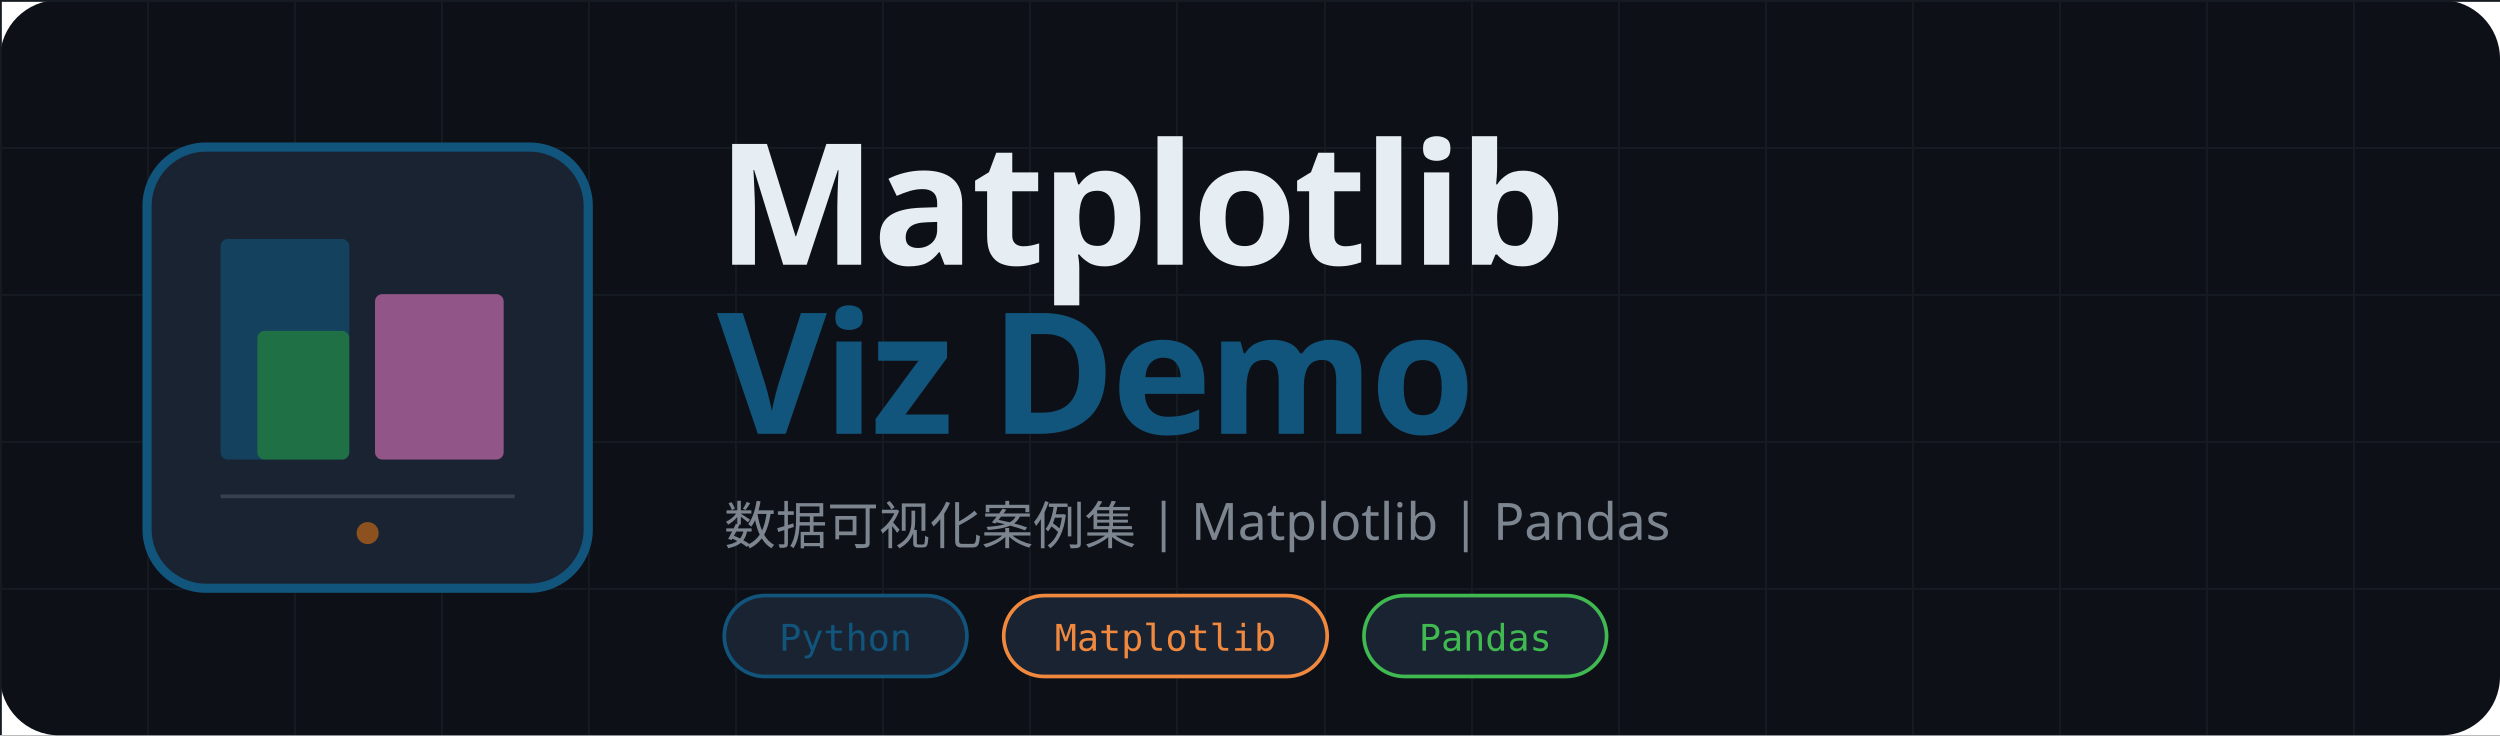
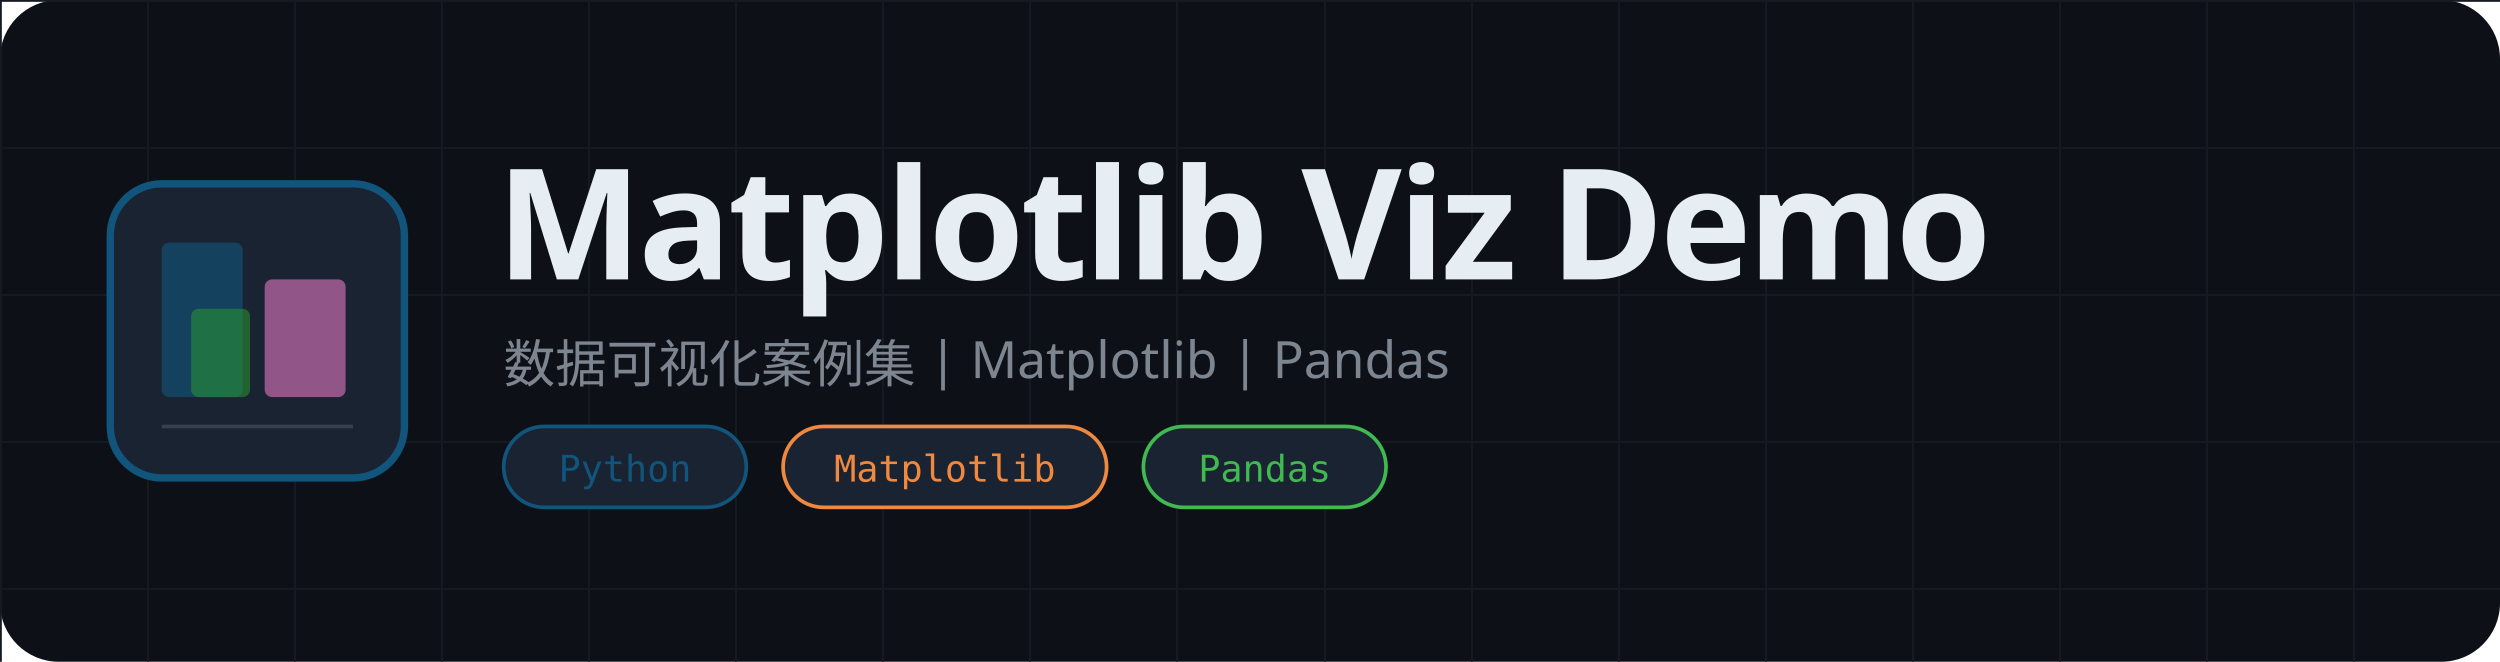
- <svg xmlns="http://www.w3.org/2000/svg" viewBox="0 0 680 200" fill="none">
-   <rect width="680" height="200" rx="16" fill="#0d1117" />
+ <svg xmlns="http://www.w3.org/2000/svg" viewBox="0 0 680 180" fill="none">
+   <rect width="680" height="180" rx="16" fill="#0d1117" />
  <defs>
    <pattern id="g" width="40" height="40" patternUnits="userSpaceOnUse">
      <path d="M40 0L0 0 0 40" fill="none" stroke="#161b22" stroke-width="1" />
    </pattern>
  </defs>
-   <rect width="680" height="200" fill="url(#g)" />
-   <g transform="translate(40,40)">
-     <rect width="120" height="120" rx="16" fill="#1a2332" stroke="#11557c" stroke-width="2.5" />
-     <rect x="20" y="25" width="35" height="60" rx="2" fill="#11557c" opacity="0.6" />
-     <rect x="62" y="40" width="35" height="45" rx="2" fill="#e377c2" opacity="0.6" />
-     <rect x="30" y="50" width="25" height="35" rx="2" fill="#2ca02c" opacity="0.5" />
-     <path d="M20 95 L50 95 L80 95 L100 95" stroke="#7d8590" stroke-width="1" opacity="0.3" />
-     <circle cx="60" cy="105" r="3" fill="#ff7f0e" opacity="0.5" />
+   <rect width="680" height="180" fill="url(#g)" />
+   <g transform="translate(30,50)">
+     <rect width="80" height="80" rx="14" fill="#1a2332" stroke="#11557c" stroke-width="2" />
+     <rect x="14" y="16" width="22" height="42" rx="2" fill="#11557c" opacity="0.6" />
+     <rect x="42" y="26" width="22" height="32" rx="2" fill="#e377c2" opacity="0.6" />
+     <rect x="22" y="34" width="16" height="24" rx="2" fill="#2ca02c" opacity="0.5" />
+     <path d="M14 66 L66 66" stroke="#7d8590" stroke-width="1" opacity="0.3" />
  </g>
-   <text x="195" y="72" font-family="'Segoe UI',system-ui,sans-serif" font-size="46" fill="#e6edf3" font-weight="700" letter-spacing="-1">Matplotlib</text>
-   <text x="195" y="118" font-family="'Segoe UI',system-ui,sans-serif" font-size="46" fill="#11557c" font-weight="700" letter-spacing="-1">Viz Demo</text>
-   <text x="197" y="148" font-family="'Segoe UI',system-ui,sans-serif" font-size="14" fill="#7d8590">数据可视化案例集 | Matplotlib | Pandas</text>
-   <g transform="translate(197,162)">
+   <text x="135" y="76" font-family="'Segoe UI',system-ui,sans-serif" font-size="42" fill="#e6edf3" font-weight="700" letter-spacing="-1">Matplotlib Viz Demo</text>
+   <text x="137" y="104" font-family="'Segoe UI',system-ui,sans-serif" font-size="14" fill="#7d8590">数据可视化案例集 | Matplotlib | Pandas</text>
+   <g transform="translate(137,116)">
    <rect width="66" height="22" rx="11" fill="#1a2332" stroke="#11557c" stroke-width="1" />
    <text x="33" y="15" font-family="monospace" font-size="10" fill="#11557c" text-anchor="middle">Python</text>
    <rect x="76" width="88" height="22" rx="11" fill="#1a2332" stroke="#f0883e" stroke-width="1" />
    <text x="120" y="15" font-family="monospace" font-size="10" fill="#f0883e" text-anchor="middle">Matplotlib</text>
    <rect x="174" width="66" height="22" rx="11" fill="#1a2332" stroke="#3fb950" stroke-width="1" />
    <text x="207" y="15" font-family="monospace" font-size="10" fill="#3fb950" text-anchor="middle">Pandas</text>
  </g>
</svg>
